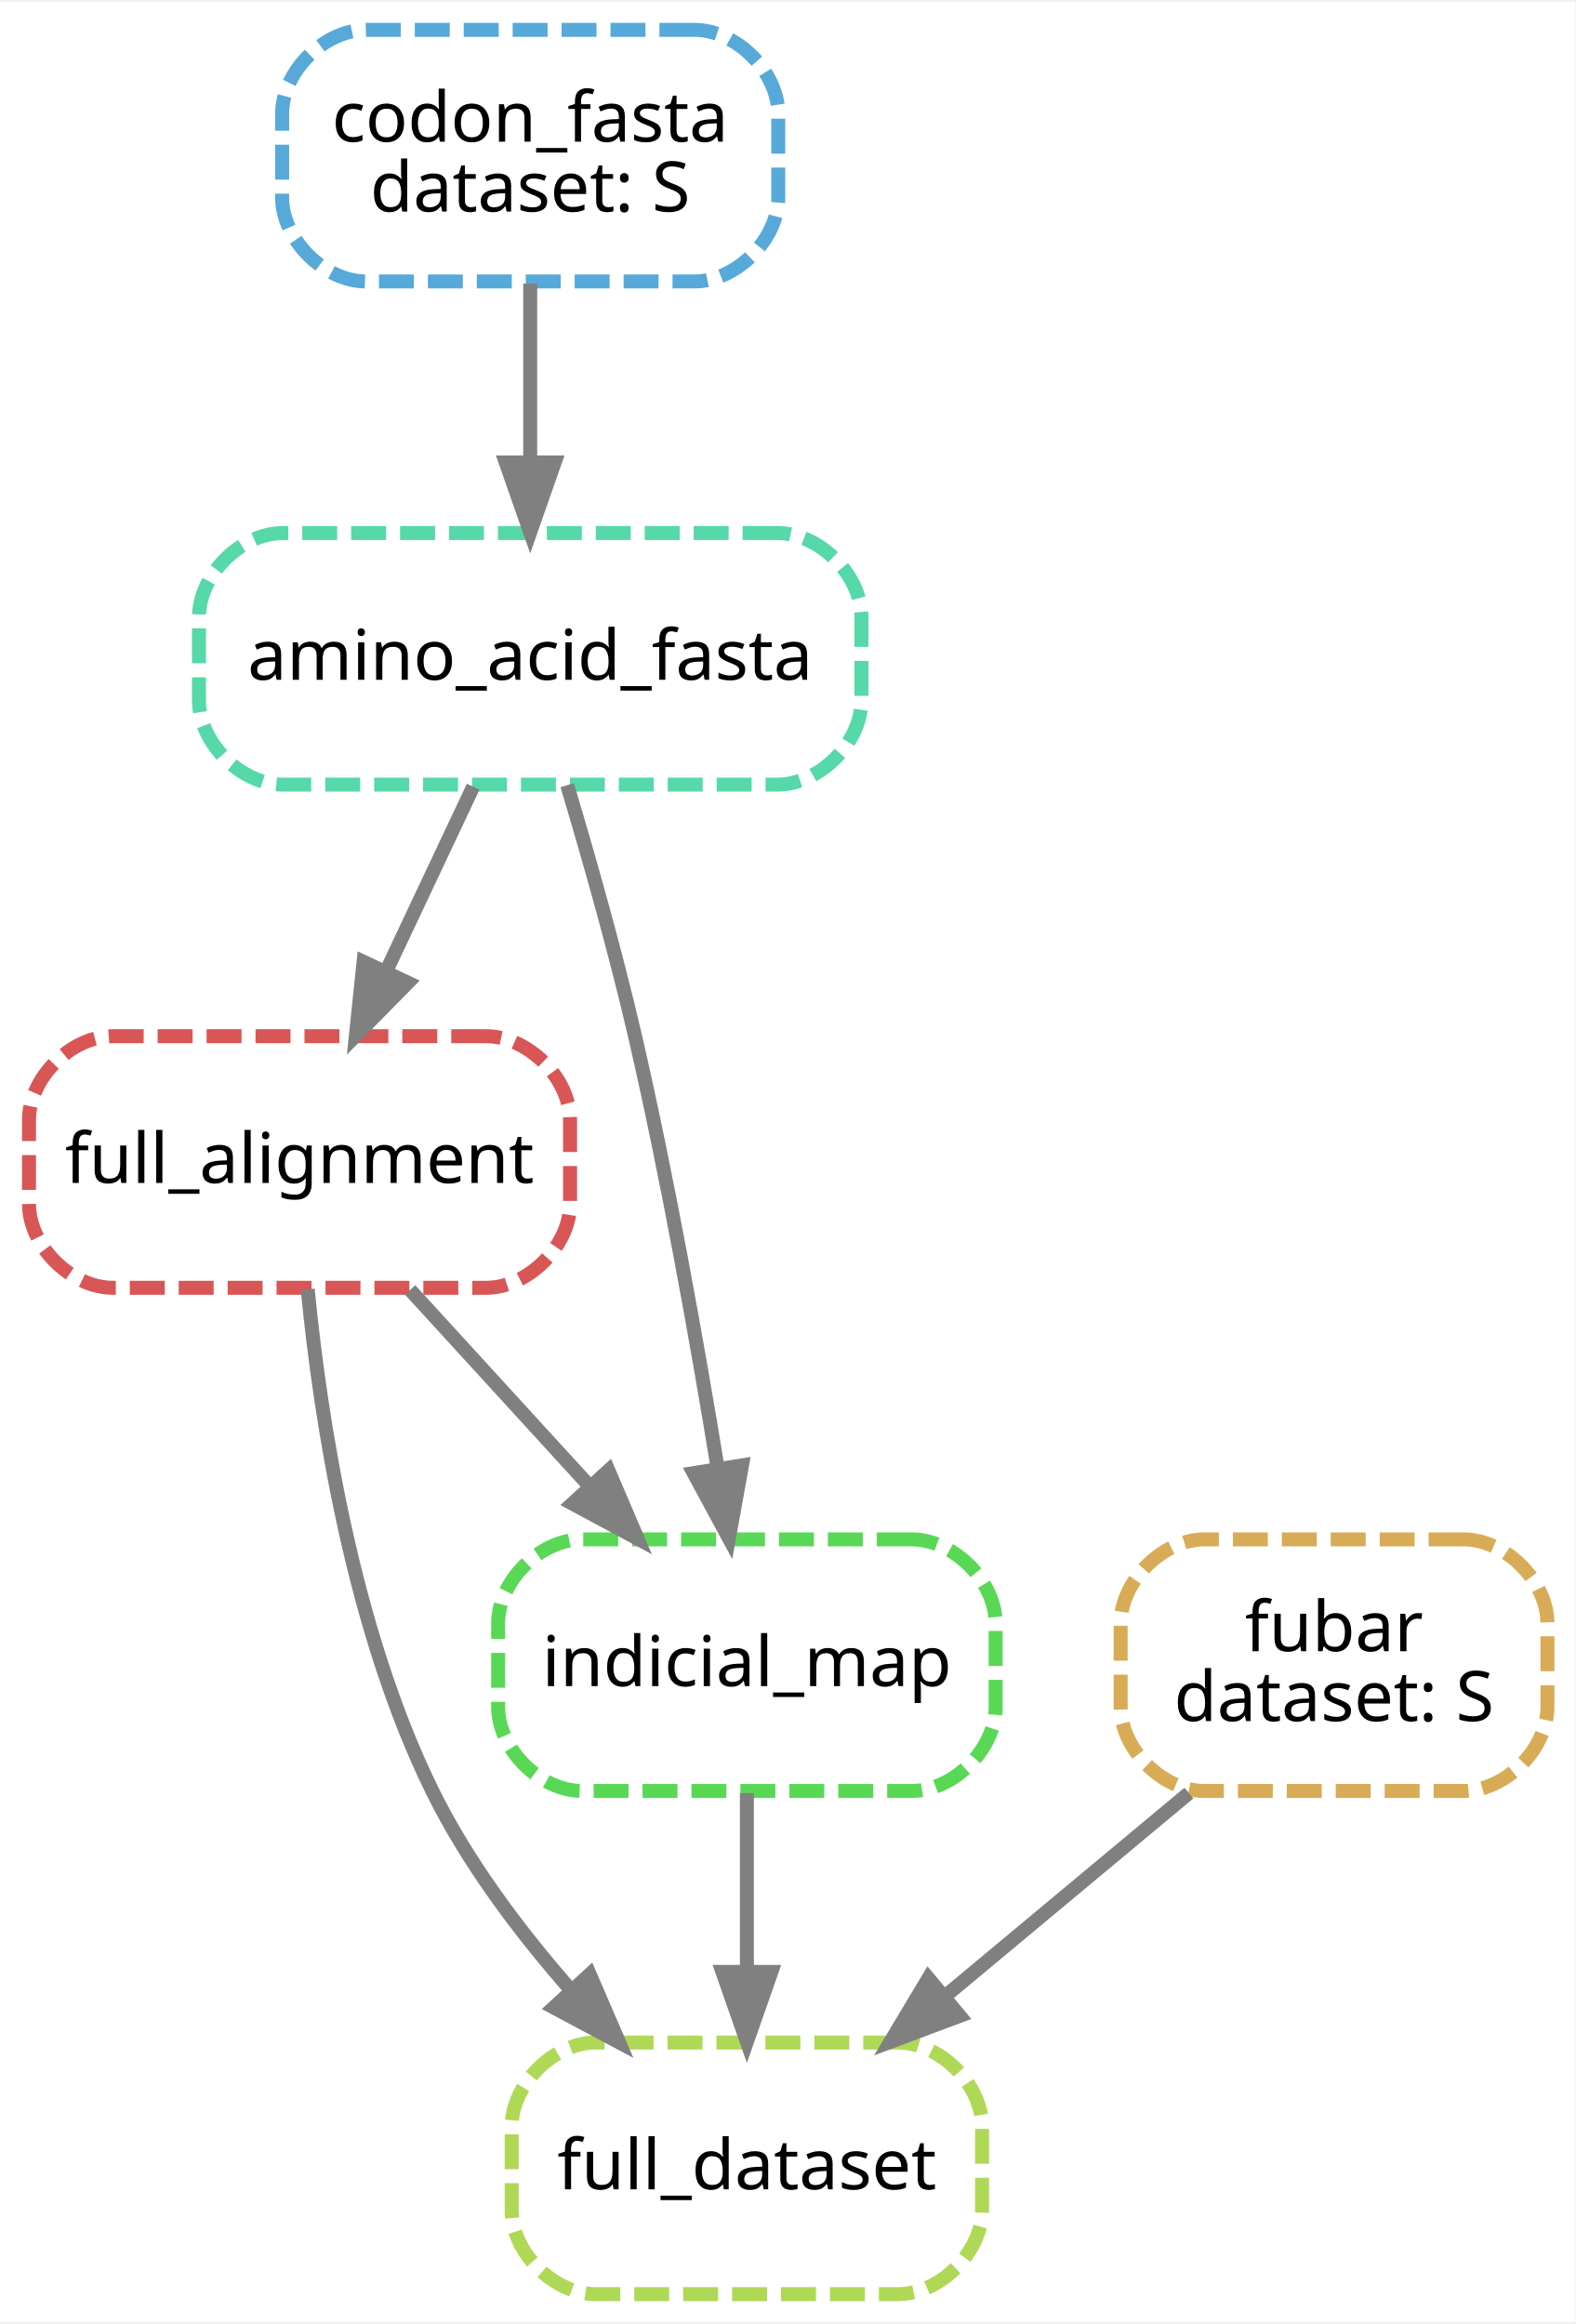
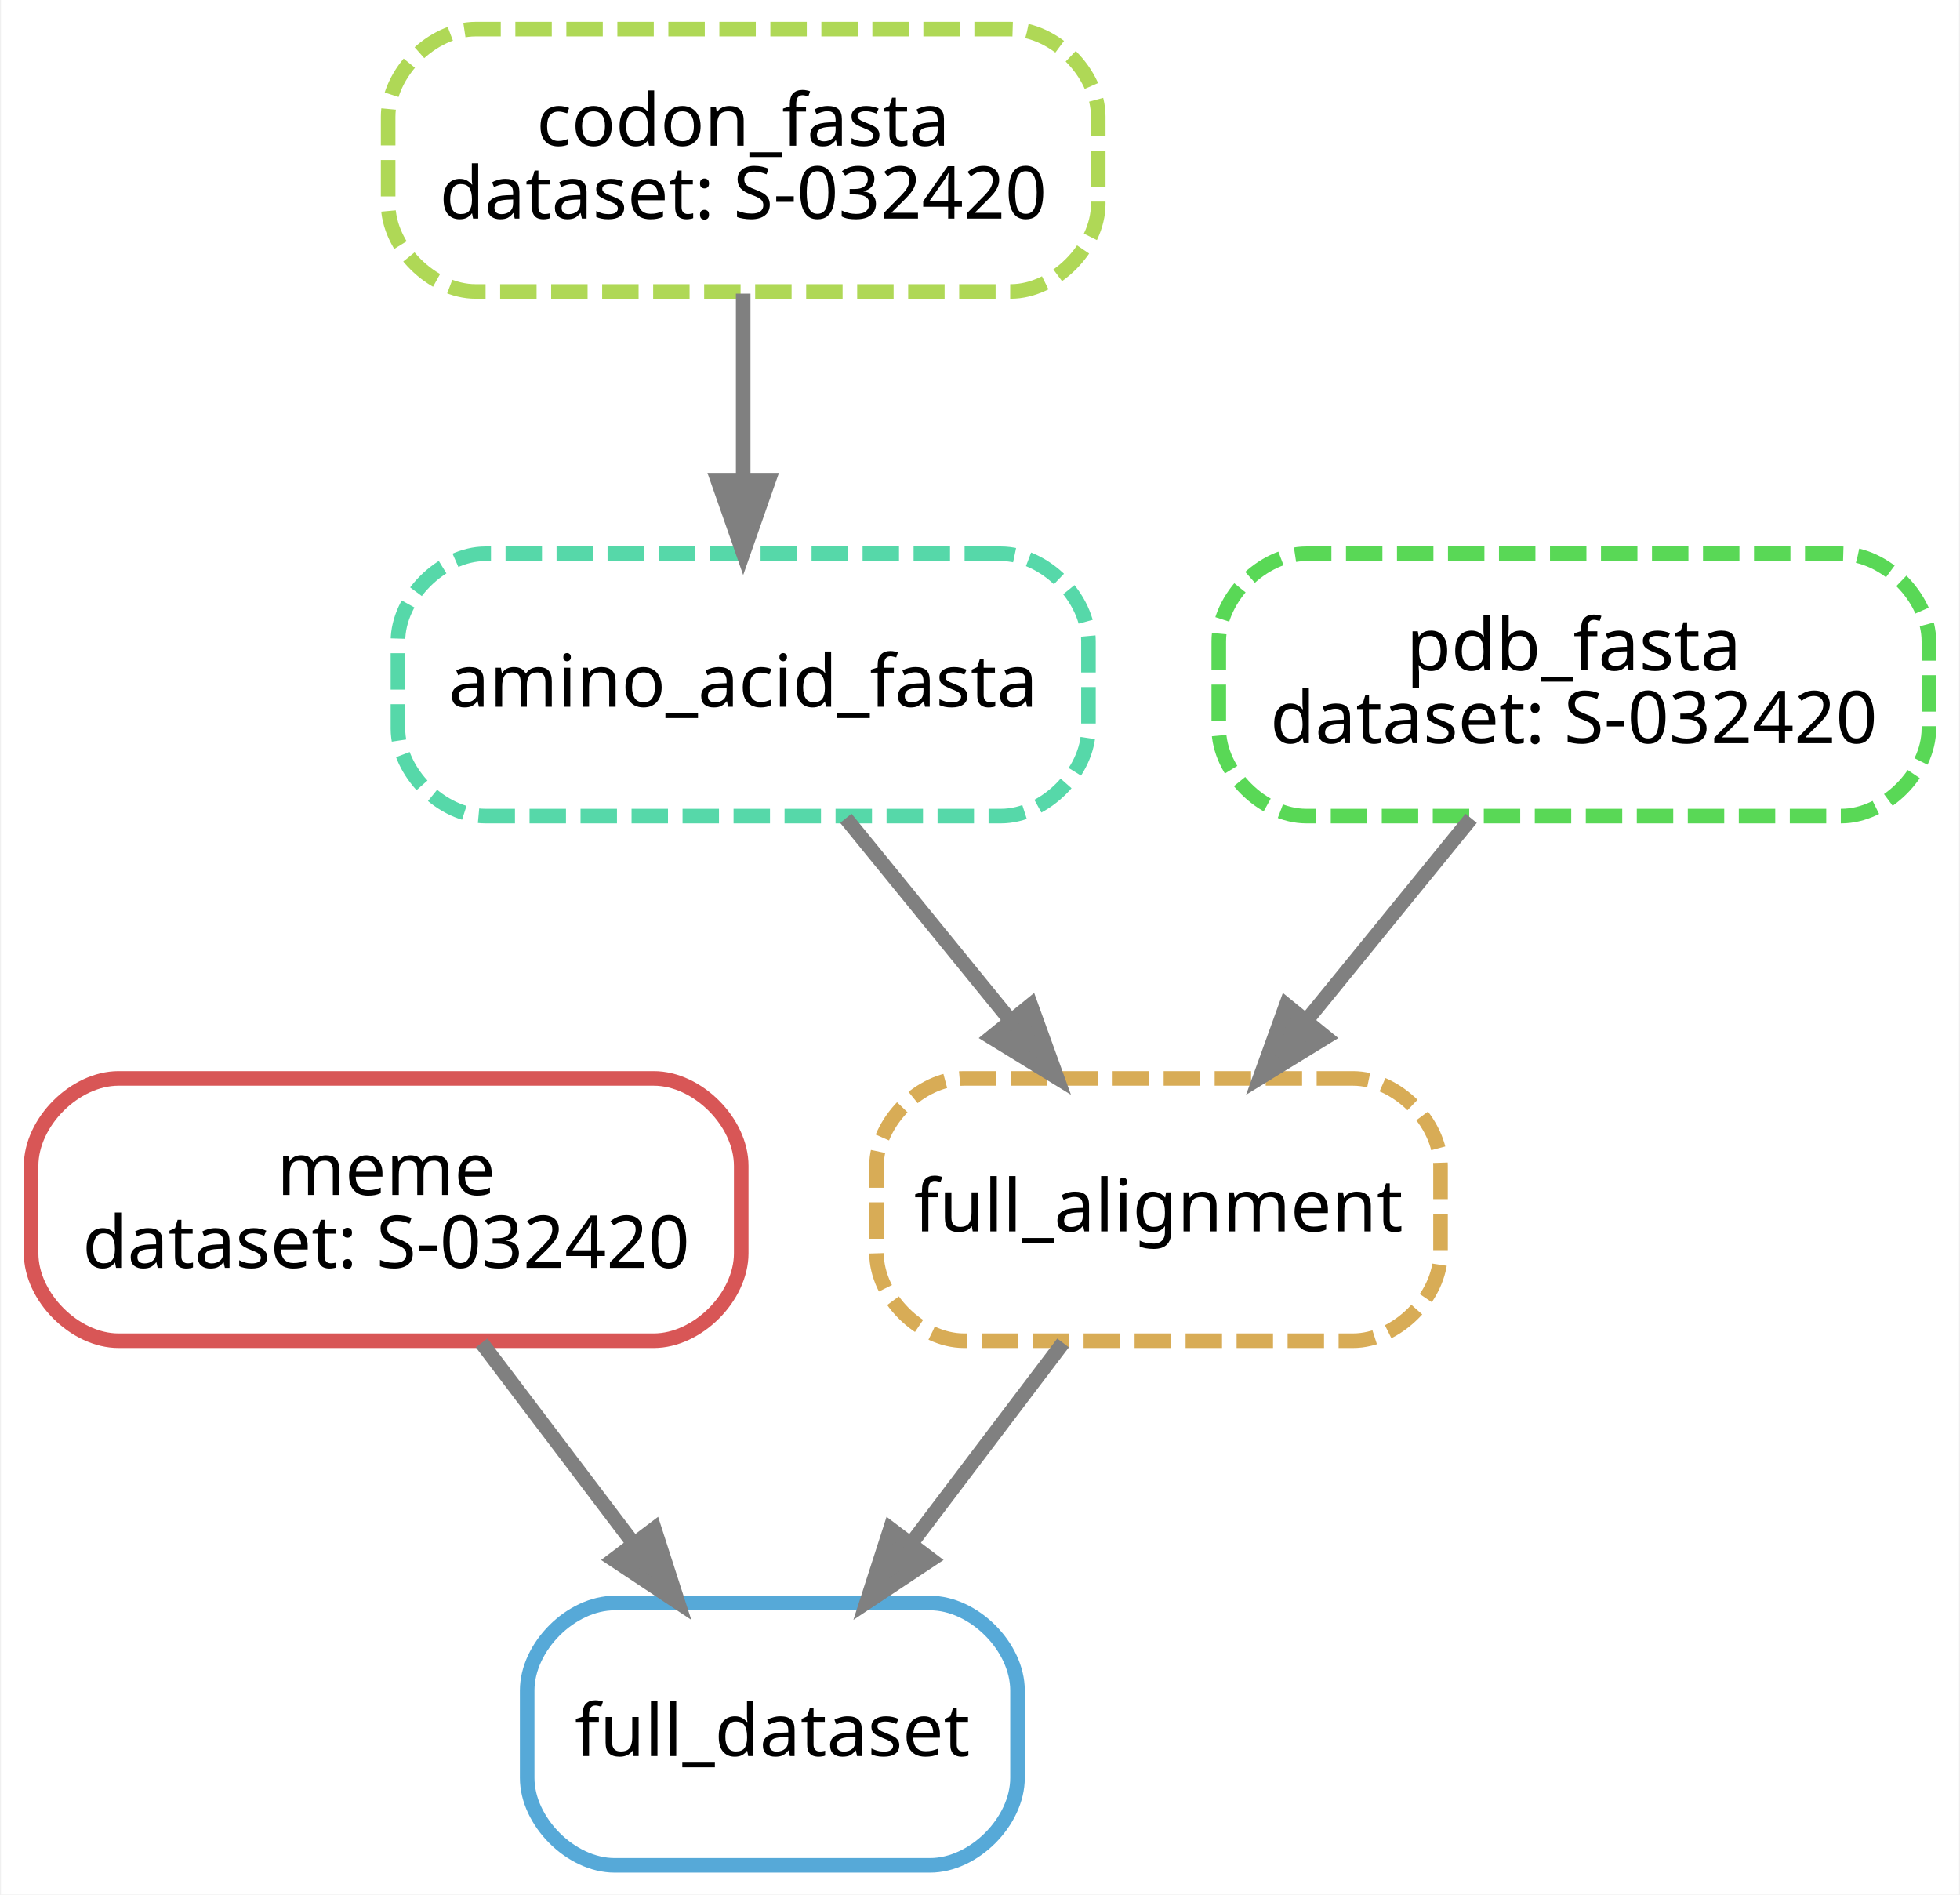
- <svg xmlns="http://www.w3.org/2000/svg" width="225pt" height="332pt" viewBox="0.00 0.00 225.37 332.00">
-   <g id="graph0" class="graph" transform="scale(1 1) rotate(0) translate(4 328)">
-     <polygon fill="white" stroke="none" points="-4,4 -4,-328 221.367,-328 221.367,4 -4,4" />
+ <svg xmlns="http://www.w3.org/2000/svg" width="269pt" height="260pt" viewBox="0.00 0.00 268.73 260.00">
+   <g id="graph0" class="graph" transform="scale(1 1) rotate(0) translate(4 256)">
+     <polygon fill="white" stroke="none" points="-4,4 -4,-256 264.729,-256 264.729,4 -4,4" />
    <g id="node1" class="node">
-       <path fill="none" stroke="#afd856" stroke-width="2" stroke-dasharray="5,2" d="M124.5,-36C124.5,-36 81.204,-36 81.204,-36 75.204,-36 69.204,-30 69.204,-24 69.204,-24 69.204,-12 69.204,-12 69.204,-6 75.204,-0 81.204,-0 81.204,-0 124.5,-0 124.5,-0 130.5,-0 136.5,-6 136.5,-12 136.5,-12 136.5,-24 136.5,-24 136.5,-30 130.5,-36 124.5,-36" />
-       <text text-anchor="middle" x="102.852" y="-15" font-family="sans" font-size="10.00">full_dataset</text>
+       <path fill="none" stroke="#56a9d8" stroke-width="2" d="M123.512,-36C123.512,-36 80.217,-36 80.217,-36 74.217,-36 68.217,-30 68.217,-24 68.217,-24 68.217,-12 68.217,-12 68.217,-6 74.217,-0 80.217,-0 80.217,-0 123.512,-0 123.512,-0 129.512,-0 135.512,-6 135.512,-12 135.512,-12 135.512,-24 135.512,-24 135.512,-30 129.512,-36 123.512,-36" />
+       <text text-anchor="middle" x="101.864" y="-15" font-family="sans" font-size="10.00">full_dataset</text>
    </g>
    <g id="node2" class="node">
-       <path fill="none" stroke="#d85656" stroke-width="2" stroke-dasharray="5,2" d="M65.557,-180C65.557,-180 12.147,-180 12.147,-180 6.147,-180 0.147,-174 0.147,-168 0.147,-168 0.147,-156 0.147,-156 0.147,-150 6.147,-144 12.147,-144 12.147,-144 65.557,-144 65.557,-144 71.557,-144 77.557,-150 77.557,-156 77.557,-156 77.557,-168 77.557,-168 77.557,-174 71.557,-180 65.557,-180" />
-       <text text-anchor="middle" x="38.852" y="-159" font-family="sans" font-size="10.00">full_alignment</text>
+       <path fill="none" stroke="#d85656" stroke-width="2" d="M85.593,-108C85.593,-108 12.135,-108 12.135,-108 6.135,-108 0.135,-102 0.135,-96 0.135,-96 0.135,-84 0.135,-84 0.135,-78 6.135,-72 12.135,-72 12.135,-72 85.593,-72 85.593,-72 91.593,-72 97.593,-78 97.593,-84 97.593,-84 97.593,-96 97.593,-96 97.593,-102 91.593,-108 85.593,-108" />
+       <text text-anchor="middle" x="48.864" y="-92" font-family="sans" font-size="10.00">meme</text>
+       <text text-anchor="middle" x="48.864" y="-82" font-family="sans" font-size="10.00">dataset: S-032420</text>
    </g>
    <g id="edge1" class="edge">
-       <path fill="none" stroke="grey" stroke-width="2" d="M40.019,-143.787C41.834,-125.237 46.415,-95.251 57.852,-72 62.858,-61.822 70.253,-51.975 77.607,-43.587" />
-       <polygon fill="grey" stroke="grey" stroke-width="2" points="80.368,-45.756 84.567,-36.029 75.218,-41.014 80.368,-45.756" />
+       <path fill="none" stroke="grey" stroke-width="2" d="M61.965,-71.697C68.255,-63.389 75.912,-53.277 82.829,-44.141" />
+       <polygon fill="grey" stroke="grey" stroke-width="2" points="85.668,-46.19 88.914,-36.104 80.087,-41.964 85.668,-46.19" />
    </g>
    <g id="node3" class="node">
-       <path fill="none" stroke="#59d856" stroke-width="2" stroke-dasharray="5,2" d="M126.439,-108C126.439,-108 79.265,-108 79.265,-108 73.265,-108 67.265,-102 67.265,-96 67.265,-96 67.265,-84 67.265,-84 67.265,-78 73.265,-72 79.265,-72 79.265,-72 126.439,-72 126.439,-72 132.439,-72 138.439,-78 138.439,-84 138.439,-84 138.439,-96 138.439,-96 138.439,-102 132.439,-108 126.439,-108" />
-       <text text-anchor="middle" x="102.852" y="-87" font-family="sans" font-size="10.00">indicial_map</text>
+       <path fill="none" stroke="#d8ac56" stroke-width="2" stroke-dasharray="5,2" d="M181.569,-108C181.569,-108 128.16,-108 128.16,-108 122.16,-108 116.16,-102 116.16,-96 116.16,-96 116.16,-84 116.16,-84 116.16,-78 122.16,-72 128.16,-72 128.16,-72 181.569,-72 181.569,-72 187.569,-72 193.569,-78 193.569,-84 193.569,-84 193.569,-96 193.569,-96 193.569,-102 187.569,-108 181.569,-108" />
+       <text text-anchor="middle" x="154.864" y="-87" font-family="sans" font-size="10.00">full_alignment</text>
+     </g>
+     <g id="edge2" class="edge">
+       <path fill="none" stroke="grey" stroke-width="2" d="M141.763,-71.697C135.473,-63.389 127.817,-53.277 120.899,-44.141" />
+       <polygon fill="grey" stroke="grey" stroke-width="2" points="123.642,-41.964 114.815,-36.104 118.061,-46.19 123.642,-41.964" />
+     </g>
+     <g id="node4" class="node">
+       <path fill="none" stroke="#56d8a9" stroke-width="2" stroke-dasharray="5,2" d="M133.249,-180C133.249,-180 62.48,-180 62.48,-180 56.48,-180 50.48,-174 50.48,-168 50.48,-168 50.48,-156 50.48,-156 50.48,-150 56.48,-144 62.48,-144 62.48,-144 133.249,-144 133.249,-144 139.249,-144 145.249,-150 145.249,-156 145.249,-156 145.249,-168 145.249,-168 145.249,-174 139.249,-180 133.249,-180" />
+       <text text-anchor="middle" x="97.864" y="-159" font-family="sans" font-size="10.00">amino_acid_fasta</text>
+     </g>
+     <g id="edge3" class="edge">
+       <path fill="none" stroke="grey" stroke-width="2" d="M111.954,-143.697C118.788,-135.305 127.121,-125.07 134.62,-115.861" />
+       <polygon fill="grey" stroke="grey" stroke-width="2" points="137.336,-118.069 140.936,-108.104 131.908,-113.649 137.336,-118.069" />
+     </g>
+     <g id="node5" class="node">
+       <path fill="none" stroke="#59d856" stroke-width="2" stroke-dasharray="5,2" d="M248.593,-180C248.593,-180 175.135,-180 175.135,-180 169.135,-180 163.135,-174 163.135,-168 163.135,-168 163.135,-156 163.135,-156 163.135,-150 169.135,-144 175.135,-144 175.135,-144 248.593,-144 248.593,-144 254.593,-144 260.593,-150 260.593,-156 260.593,-156 260.593,-168 260.593,-168 260.593,-174 254.593,-180 248.593,-180" />
+       <text text-anchor="middle" x="211.864" y="-164" font-family="sans" font-size="10.00">pdb_fasta</text>
+       <text text-anchor="middle" x="211.864" y="-154" font-family="sans" font-size="10.00">dataset: S-032420</text>
+     </g>
+     <g id="edge4" class="edge">
+       <path fill="none" stroke="grey" stroke-width="2" d="M197.774,-143.697C190.941,-135.305 182.607,-125.07 175.108,-115.861" />
+       <polygon fill="grey" stroke="grey" stroke-width="2" points="177.82,-113.649 168.792,-108.104 172.392,-118.069 177.82,-113.649" />
+     </g>
+     <g id="node6" class="node">
+       <path fill="none" stroke="#afd856" stroke-width="2" stroke-dasharray="5,2" d="M134.593,-252C134.593,-252 61.135,-252 61.135,-252 55.135,-252 49.135,-246 49.135,-240 49.135,-240 49.135,-228 49.135,-228 49.135,-222 55.135,-216 61.135,-216 61.135,-216 134.593,-216 134.593,-216 140.593,-216 146.593,-222 146.593,-228 146.593,-228 146.593,-240 146.593,-240 146.593,-246 140.593,-252 134.593,-252" />
+       <text text-anchor="middle" x="97.864" y="-236" font-family="sans" font-size="10.00">codon_fasta</text>
+       <text text-anchor="middle" x="97.864" y="-226" font-family="sans" font-size="10.00">dataset: S-032420</text>
    </g>
    <g id="edge5" class="edge">
-       <path fill="none" stroke="grey" stroke-width="2" d="M54.672,-143.697C62.422,-135.22 71.891,-124.864 80.376,-115.583" />
-       <polygon fill="grey" stroke="grey" stroke-width="2" points="83.049,-117.846 87.214,-108.104 77.883,-113.123 83.049,-117.846" />
-     </g>
-     <g id="edge2" class="edge">
-       <path fill="none" stroke="grey" stroke-width="2" d="M102.852,-71.697C102.852,-63.983 102.852,-54.712 102.852,-46.112" />
-       <polygon fill="grey" stroke="grey" stroke-width="2" points="106.352,-46.104 102.852,-36.104 99.352,-46.104 106.352,-46.104" />
-     </g>
-     <g id="node4" class="node">
-       <path fill="none" stroke="#d8ac56" stroke-width="2" stroke-dasharray="5,2" d="M205.381,-108C205.381,-108 168.323,-108 168.323,-108 162.323,-108 156.323,-102 156.323,-96 156.323,-96 156.323,-84 156.323,-84 156.323,-78 162.323,-72 168.323,-72 168.323,-72 205.381,-72 205.381,-72 211.381,-72 217.381,-78 217.381,-84 217.381,-84 217.381,-96 217.381,-96 217.381,-102 211.381,-108 205.381,-108" />
-       <text text-anchor="middle" x="186.852" y="-92" font-family="sans" font-size="10.00">fubar</text>
-       <text text-anchor="middle" x="186.852" y="-82" font-family="sans" font-size="10.00">dataset: S</text>
-     </g>
-     <g id="edge3" class="edge">
-       <path fill="none" stroke="grey" stroke-width="2" d="M166.088,-71.697C155.611,-62.965 142.741,-52.24 131.352,-42.75" />
-       <polygon fill="grey" stroke="grey" stroke-width="2" points="133.3,-39.817 123.377,-36.104 128.819,-45.195 133.3,-39.817" />
-     </g>
-     <g id="node5" class="node">
-       <path fill="none" stroke="#56d8a9" stroke-width="2" stroke-dasharray="5,2" d="M107.237,-252C107.237,-252 36.468,-252 36.468,-252 30.468,-252 24.468,-246 24.468,-240 24.468,-240 24.468,-228 24.468,-228 24.468,-222 30.468,-216 36.468,-216 36.468,-216 107.237,-216 107.237,-216 113.237,-216 119.237,-222 119.237,-228 119.237,-228 119.237,-240 119.237,-240 119.237,-246 113.237,-252 107.237,-252" />
-       <text text-anchor="middle" x="71.852" y="-231" font-family="sans" font-size="10.00">amino_acid_fasta</text>
-     </g>
-     <g id="edge4" class="edge">
-       <path fill="none" stroke="grey" stroke-width="2" d="M63.695,-215.697C59.938,-207.728 55.399,-198.1 51.234,-189.264" />
-       <polygon fill="grey" stroke="grey" stroke-width="2" points="54.346,-187.657 46.916,-180.104 48.014,-190.642 54.346,-187.657" />
-     </g>
-     <g id="edge6" class="edge">
-       <path fill="none" stroke="grey" stroke-width="2" d="M77.144,-215.924C80.232,-205.591 84.056,-192.113 86.852,-180 91.589,-159.478 95.755,-136.024 98.648,-118.346" />
-       <polygon fill="grey" stroke="grey" stroke-width="2" points="102.153,-118.591 100.278,-108.163 95.241,-117.484 102.153,-118.591" />
-     </g>
-     <g id="node6" class="node">
-       <path fill="none" stroke="#56a9d8" stroke-width="2" stroke-dasharray="5,2" d="M95.341,-324C95.341,-324 48.363,-324 48.363,-324 42.363,-324 36.363,-318 36.363,-312 36.363,-312 36.363,-300 36.363,-300 36.363,-294 42.363,-288 48.363,-288 48.363,-288 95.341,-288 95.341,-288 101.341,-288 107.341,-294 107.341,-300 107.341,-300 107.341,-312 107.341,-312 107.341,-318 101.341,-324 95.341,-324" />
-       <text text-anchor="middle" x="71.852" y="-308" font-family="sans" font-size="10.00">codon_fasta</text>
-       <text text-anchor="middle" x="71.852" y="-298" font-family="sans" font-size="10.00">dataset: S</text>
-     </g>
-     <g id="edge7" class="edge">
-       <path fill="none" stroke="grey" stroke-width="2" d="M71.852,-287.697C71.852,-279.983 71.852,-270.712 71.852,-262.112" />
-       <polygon fill="grey" stroke="grey" stroke-width="2" points="75.352,-262.104 71.852,-252.104 68.352,-262.104 75.352,-262.104" />
+       <path fill="none" stroke="grey" stroke-width="2" d="M97.864,-215.697C97.864,-207.983 97.864,-198.712 97.864,-190.112" />
+       <polygon fill="grey" stroke="grey" stroke-width="2" points="101.364,-190.104 97.864,-180.104 94.364,-190.104 101.364,-190.104" />
    </g>
  </g>
</svg>
